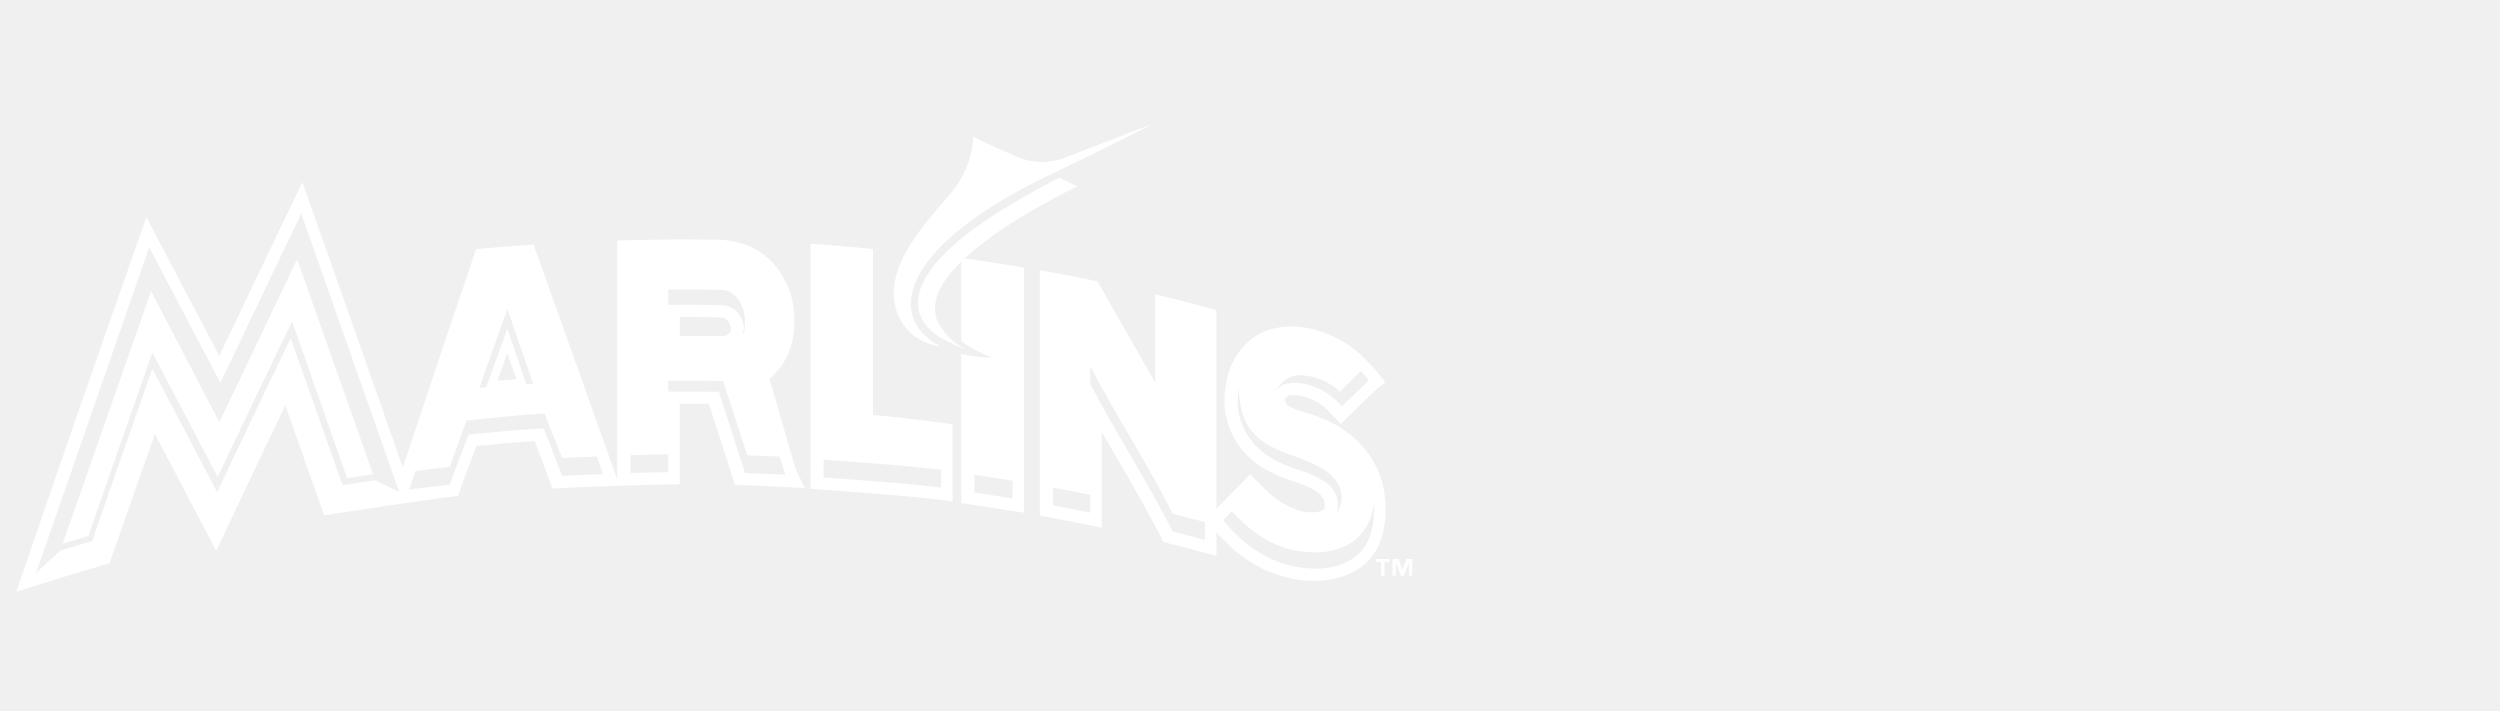
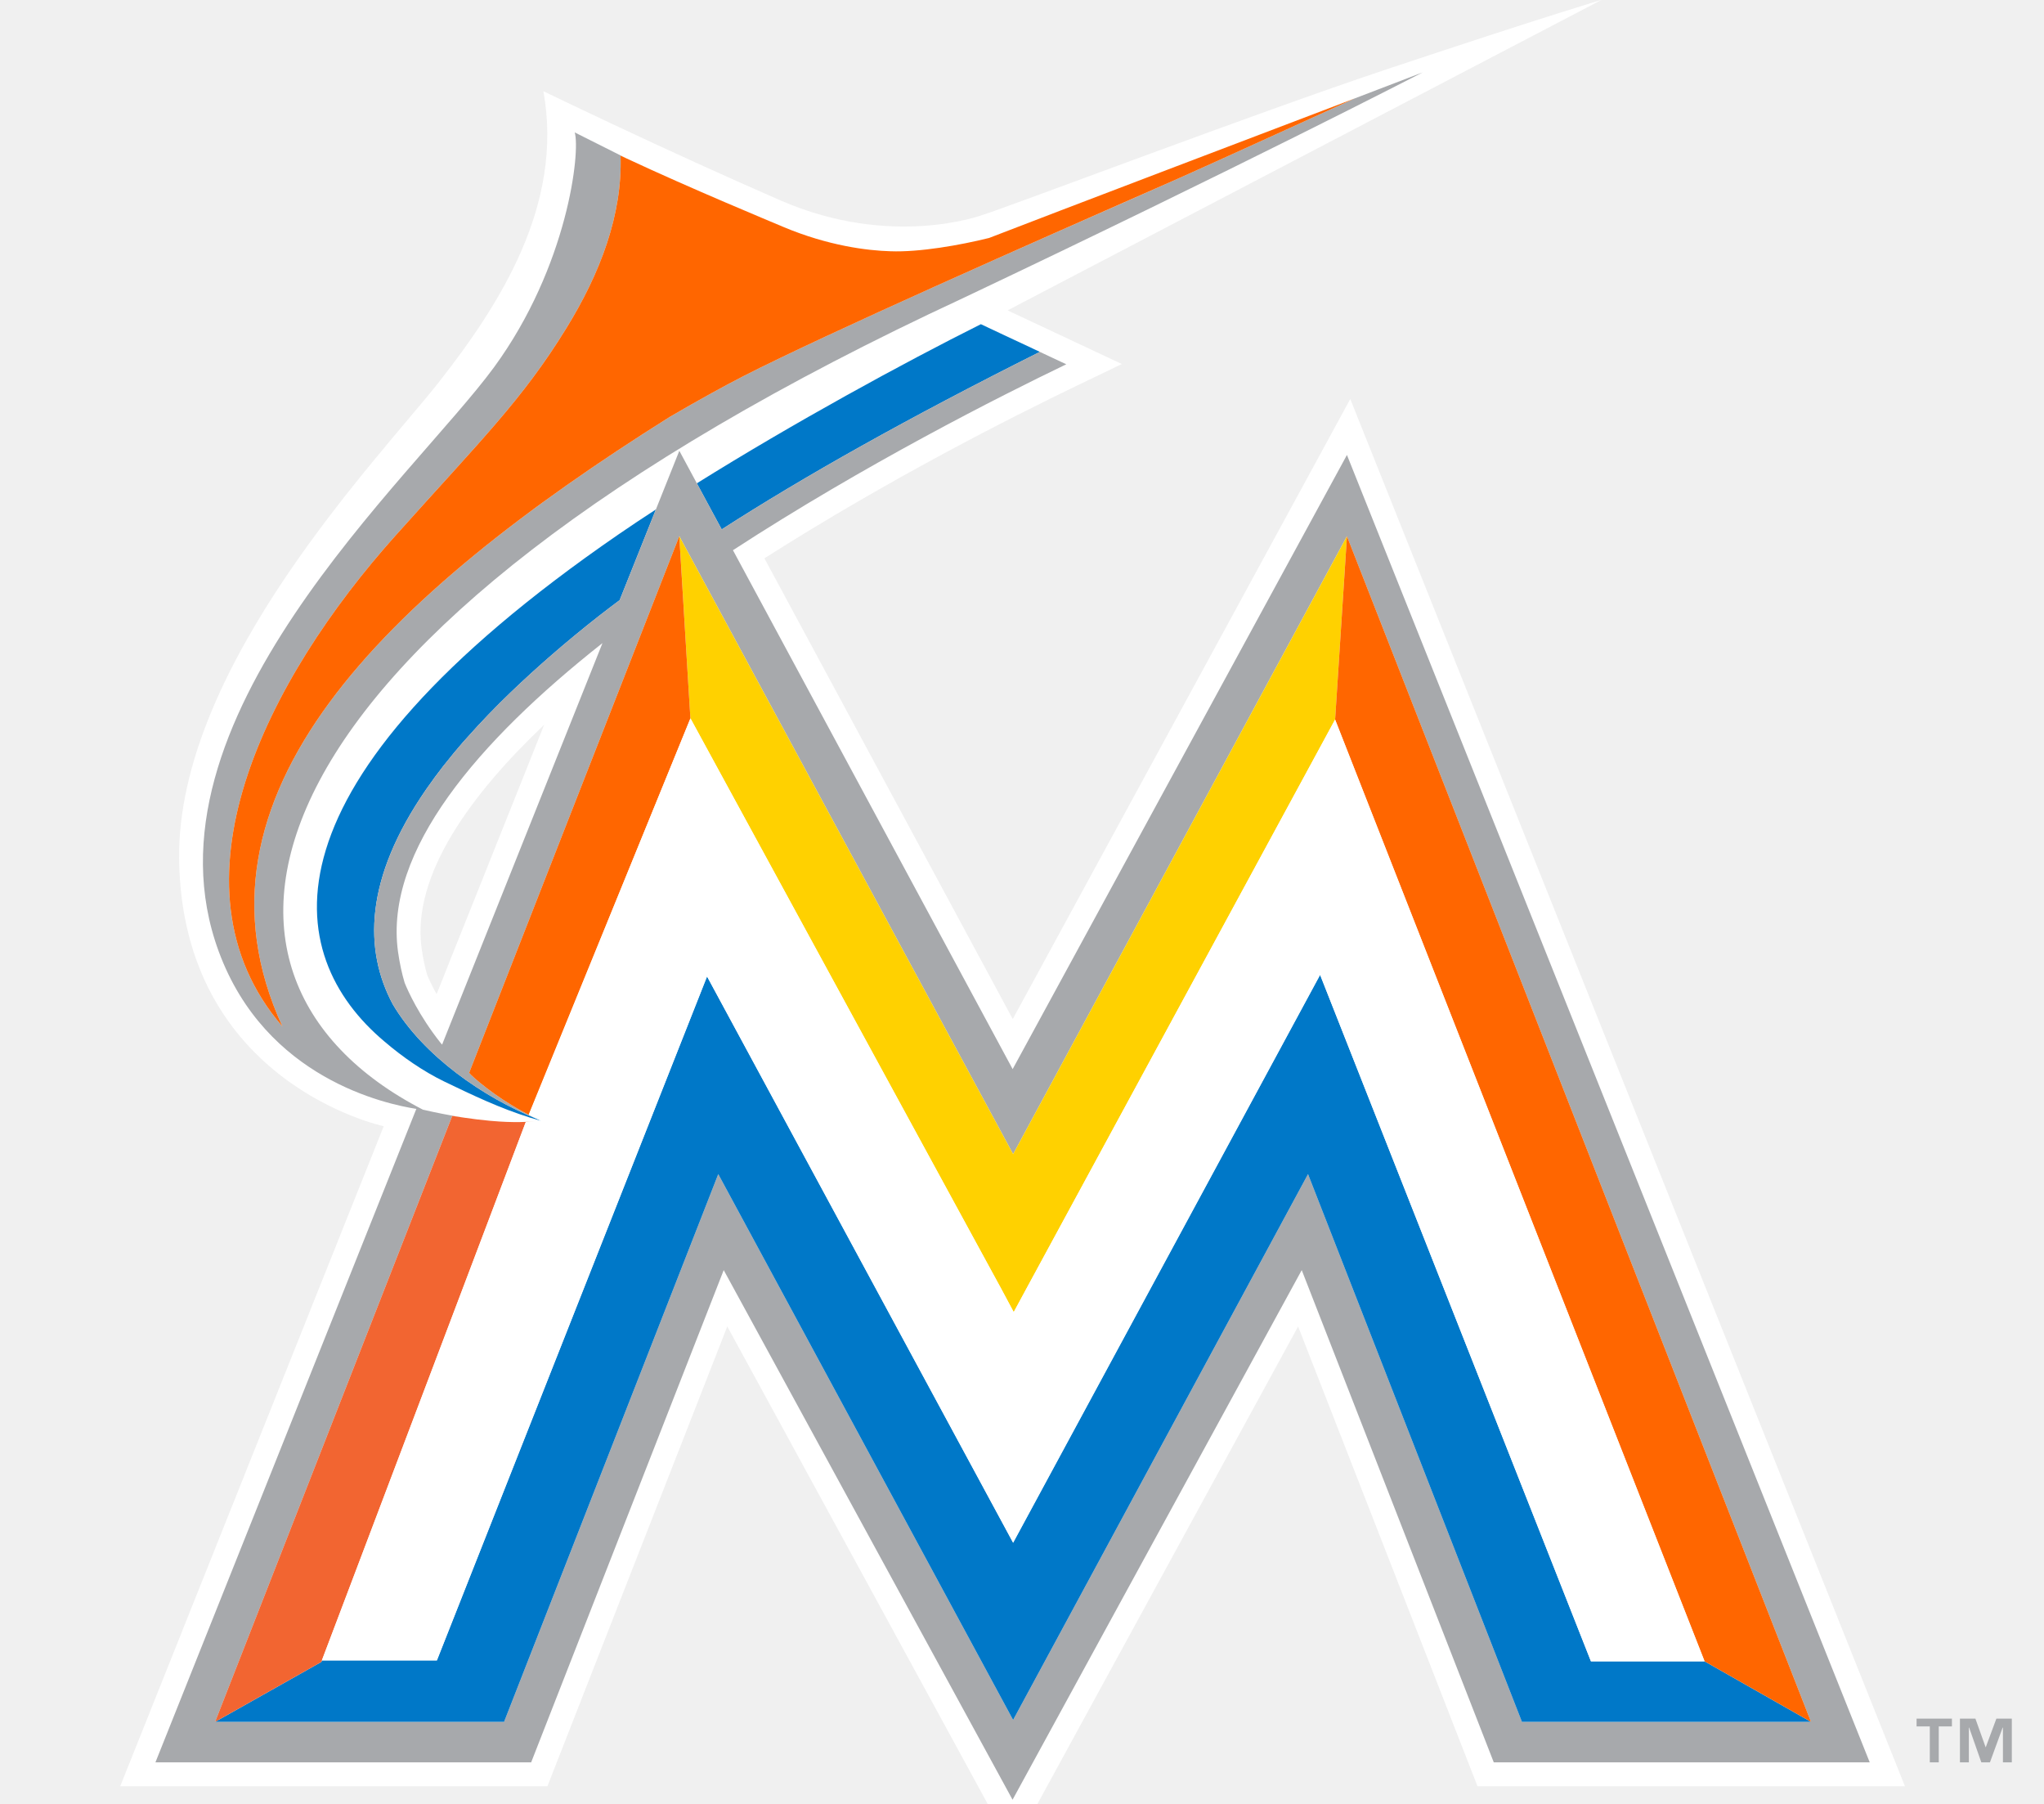
- <svg xmlns="http://www.w3.org/2000/svg" version="1.1" id="Layer_2" x="0px" y="0px" viewBox="0 0 197 56" enable-background="new 0 0 197 56" xml:space="preserve">
-   <g>
-     <g>
-       <path fill="#FFFFFF" d="M102.346,43.395c1.676,0.245,3.076,0.028,4.205-0.688C105.422,43.423,104.023,43.638,102.346,43.395" />
-       <path fill="#FFFFFF" d="M74.126,27.308c-4.41-2.29-3.261-7.977,9.043-13.744c4.589-2.197,7.707-3.823,7.707-3.823l-1.15,0.445    c0.006-0.002,0.007-0.004,0.007-0.004s-5.108,1.962-6.124,2.361c-0.015,0.007,0,0-0.005,0.001    c-0.485,0.122-1.166,0.245-1.652,0.225c-0.387-0.01-1.044-0.094-1.788-0.409c-0.222-0.094-1.509-0.631-2.601-1.145l-0.901-0.456    c0.095,0.318-0.114,2.261-1.352,3.974c-1.358,1.868-6.036,6.002-4.618,9.893C71.596,27.103,74.133,27.299,74.126,27.308" />
-       <path fill="#FFFFFF" d="M11.904,22.949l-0.024,0.063c0.008-0.02,0.016-0.042,0.024-0.062V22.949z" />
-       <path fill="#FFFFFF" d="M58.707,25.388c0,0.329-0.037,0.623-0.1,0.892C58.674,26.063,58.707,25.788,58.707,25.388" />
-       <path fill="#FFFFFF" d="M58.174,23.592c0.181,0.25,0.315,0.528,0.405,0.835C58.489,24.12,58.355,23.841,58.174,23.592" />
-       <path fill="#231F20" d="M58.562,26.286c0.027-0.087,0.049-0.184,0.064-0.293c0-0.029,0-0.058,0-0.085    C58.611,26.039,58.59,26.167,58.562,26.286" />
-       <path fill="#FFFFFF" d="M49.678,37.273c0.994-0.03,1.99-0.05,2.982-0.056v-0.005c-0.995,0.01-1.988,0.03-2.982,0.056V37.273z" />
-       <path fill="#FFFFFF" d="M58.577,36.869c0.044,0.137,0.086,0.272,0.13,0.41c1.059,0.031,2.125,0.078,3.188,0.13    c0,0-0.001-0.001-0.002-0.002c-1.06-0.056-2.128-0.096-3.186-0.131C58.663,37.139,58.621,37.005,58.577,36.869" />
-       <path fill="#FFFFFF" d="M62.75,37.084l-0.037-0.158l-0.027-0.029c-0.329-1.05-0.665-2.236-0.989-3.384    c-0.349-1.238-0.709-2.513-1.071-3.651c1.307-1.108,1.968-2.625,1.968-4.519c0-0.04-0.002-0.079-0.007-0.126    c0.003-0.037,0.005-0.073,0.005-0.109c0-1.077-0.25-2.096-0.743-3.026c-0.494-0.95-1.189-1.722-2.079-2.3    c-0.894-0.571-1.995-0.873-3.264-0.895c-0.831-0.014-1.661-0.021-2.492-0.021c-0.324,0-0.645,0.003-0.968,0.004    c-1.163,0.006-2.332,0.027-3.482,0.059l-0.923,0.024v18.318l-0.005,0.5l-0.263-0.73l-0.2-0.57    c-0.098-0.277-0.195-0.552-0.293-0.819c-1.866-5.265-3.734-10.5-5.596-15.697l-0.243-0.673l-0.126,0.009l-0.005-0.01l-0.63,0.044    c-1.008,0.072-2.038,0.152-3.15,0.251l-0.616,0.056l-0.199,0.589c-1.789,5.285-3.611,10.71-5.568,16.58    c-0.004,0.005-0.006,0.014-0.008,0.021c-2.371-6.768-4.774-13.596-7.154-20.324l-0.759-2.14c0,0-5.453,11.366-6.546,13.675    c-1.585-3.025-5.742-10.909-5.742-10.909l-0.721,2.041c-2.996,8.499-5.995,17.136-8.915,25.665l-0.615,1.801l1.797-0.573    c0.532-0.17,1.068-0.335,1.604-0.498c0,0,0.81-0.252,0.974-0.301c0.831-0.251,1.663-0.494,2.496-0.731l0.472-0.134l0.164-0.47    c1.135-3.255,2.272-6.502,3.411-9.736c1.329,2.522,2.651,5.046,3.948,7.529l0.881,1.688l0.813-1.722    c1.042-2.209,2.086-4.403,3.129-6.592c0.503-1.052,1.006-2.103,1.508-3.151c0.523,1.486,3.059,8.672,3.059,8.672l0.779-0.128    c0.832-0.136,8.111-1.221,9.184-1.339l0.599-0.065l0.195-0.574c0.316-0.935,0.634-1.756,0.97-2.626    c0.095-0.243,0.19-0.489,0.287-0.742c1.65-0.159,3.112-0.288,4.57-0.382c0.164,0.419,0.316,0.819,0.467,1.221    c0.221,0.588,0.937,2.526,0.937,2.526l0.766-0.05c1.045-0.053,2.125-0.096,3.21-0.127c0,0,4.14-0.148,5.111-0.153l0.944-0.009    v-6.352c0.52,0,1.173,0.001,1.788,0.005c0,0,0.448,0.005,0.509,0.005c0.293,0.916,0.586,1.815,0.878,2.716l0.916,2.846    l0.265,0.833l0.67,0.021c0.991,0.028,2.027,0.072,3.167,0.129l0.383,0.022l1.289,0.072L62.75,37.084z M29.567,37.845    c-0.858,0.123-1.718,0.256-2.572,0.389c-1.366-3.883-2.73-7.749-4.09-11.591c-1.936,4.018-3.867,8.065-5.793,12.146    c-1.706-3.27-3.411-6.511-5.108-9.72c-1.586,4.502-3.168,9.027-4.747,13.571c-0.838,0.239-1.673,0.488-2.507,0.743l-1.906,1.764    l8.912-25.659l0.815,1.55l-0.001,0.002l4.797,9.127l6.361-13.326v0.001l0.009-0.018l7.723,21.95L29.567,37.845z M39.982,24.327    c0.675,1.962,1.351,3.931,2.024,5.903c-0.124,0.007-0.248,0.016-0.371,0.025c-0.055,0.003-0.11,0.008-0.166,0.012    c-0.496-1.453-0.992-2.904-1.489-4.354c-0.557,1.533-1.115,3.067-1.672,4.605c-0.071,0.007-0.139,0.012-0.208,0.02    c-0.108,0.008-0.216,0.021-0.328,0.028C38.505,28.48,39.246,26.401,39.982,24.327 M40.686,29.881    c-0.502,0.037-0.999,0.077-1.493,0.116c0.264-0.724,0.788-2.172,0.788-2.172C40.018,27.93,40.686,29.881,40.686,29.881     M44.293,37.495c-0.544-1.331-0.912-2.414-1.454-3.741c-1.987,0.117-3.911,0.294-5.911,0.487c-0.524,1.396-1,2.549-1.479,3.955    c-1.067,0.116-2.137,0.243-3.207,0.384c0.166-0.488,0.326-0.98,0.491-1.467c0.906-0.116,1.813-0.221,2.716-0.323    c0.386-1.225,0.887-2.434,1.308-3.656c2.193-0.219,3.97-0.422,6.148-0.549c0.437,1.168,0.95,2.337,1.395,3.505    c0.906-0.044,1.821-0.084,2.732-0.112c0.169,0.462,0.33,0.928,0.494,1.391C46.45,37.398,45.363,37.442,44.293,37.495     M52.66,22.822v-0.002c0.336-0.003,0.671-0.005,1.007-0.006c0.416-0.002,0.83-0.001,1.244,0.002    c0.632,0.005,1.261,0.012,1.892,0.027c0.526,0.014,0.96,0.23,1.304,0.661c0.022,0.028,0.044,0.058,0.066,0.088    c0.181,0.249,0.314,0.528,0.405,0.835c0.084,0.293,0.127,0.612,0.127,0.961c0,0.4-0.031,0.674-0.098,0.892    c-0.001,0.013-0.002,0.027-0.007,0.04c0.001-0.008,0.002-0.017,0.003-0.024c0.013-0.106,0.021-0.207,0.022-0.303    c-0.015,0.109-0.037,0.206-0.064,0.293c0.028-0.119,0.049-0.247,0.064-0.378c-0.015-0.532-0.226-0.913-0.384-1.134    c-0.35-0.493-0.879-0.71-1.439-0.725c-1.38-0.032-2.759-0.041-4.143-0.026V22.822z M53.566,26.468v-1.492    c0.127-0.001,1.081,0.002,1.081,0.002c0.682,0.004,1.365,0.013,2.044,0.028c0.312,0.009,0.545,0.119,0.695,0.328    c0.157,0.22,0.223,0.461,0.2,0.738c-0.019,0.042-0.047,0.087-0.093,0.145c-0.056,0.077-0.138,0.146-0.242,0.205    c-0.143,0.045-0.301,0.068-0.51,0.068h-0.002c-0.694-0.013-1.388-0.02-2.079-0.023l-0.623-0.001    C53.881,26.467,53.722,26.467,53.566,26.468 M52.66,37.212v0.005c-0.992,0.005-1.988,0.026-2.982,0.056v-0.005v-1.403    c0.994-0.027,1.987-0.05,2.982-0.056V37.212z M61.895,37.41c-1.063-0.053-2.129-0.099-3.19-0.13    c-0.042-0.137-0.084-0.273-0.128-0.41c-0.645-2.031-1.288-3.956-1.93-5.998c-1.328-0.021-3.987-0.014-3.987-0.014v-0.135v-0.716    c0,0,2.753-0.012,4.32,0.02c0.647,1.993,1.257,3.852,1.904,5.854c0.855,0.027,1.703,0.058,2.554,0.101    c0.134,0.413,0.265,0.824,0.397,1.239c0.02,0.062,0.038,0.124,0.059,0.187h-0.002c0.001,0.001,0.001,0.002,0.001,0.002" />
-       <path fill="#FFFFFF" d="M74.245,33.324c-2.238-0.306-3.712-0.465-5.455-0.619V19.625l-0.857-0.083    c-1.005-0.096-2.017-0.184-3.006-0.255l-1.018-0.073v0.014l-0.043-0.002v19.286l1.759,0.133c3.328,0.249,5.955,0.446,8.295,0.721    l0.064,0.008l0.044,0.002l1.037,0.148v-6.088L74.245,33.324z M74.16,38.419v0.001c-0.013-0.002-0.027-0.004-0.043-0.006    c-2.465-0.291-5.222-0.492-8.715-0.753c-0.164-0.012-0.33-0.023-0.502-0.037l0,0v-1.402c3.754,0.28,5.743,0.397,9.261,0.793    V38.419z" />
-       <path fill="#FFFFFF" d="M64.9,37.624c0.172,0.013,0.338,0.026,0.502,0.037C65.236,37.649,65.068,37.635,64.9,37.624L64.9,37.624z" />
-       <path fill="#FFFFFF" d="M74.16,38.42v-0.001c-0.013-0.002-0.028-0.005-0.043-0.005C74.133,38.417,74.147,38.418,74.16,38.42" />
-       <path fill="#FFFFFF" d="M76.881,20.485l-0.868-0.124c2.751-2.566,7.168-4.84,8.89-5.678l-0.444-0.21l-0.67-0.318l-0.317-0.151    c-1.678,0.848-4.233,2.277-6.076,3.558c-7.182,4.995-5.29,8.076-2.932,9.229c0.484,0.236,0.951,0.491,1.438,0.643    c0.057,0.018,0.112,0.033,0.167,0.051c0.013,0.001,0.024,0.005,0.033,0.01c-0.006-0.005-0.008-0.005-0.015-0.009    c-0.005-0.002-0.015-0.008-0.02-0.01c-0.009-0.003-0.019-0.008-0.027-0.011c-1.524-0.703-2.12-2.039-2.227-2.309    c-0.047-0.152-0.086-0.328-0.113-0.529c-0.178-1.304,0.7-2.693,2.051-4.016v6.243c0.543,0.466,1.312,0.889,2.393,1.297    c-0.184,0.011-0.366,0.006-0.549,0c-0.736-0.032-1.425-0.192-1.844-0.254v11.751l0.812,0.116c0.958,0.139,1.939,0.293,2.914,0.456    l1.217,0.179V21.093l-0.794-0.133C78.894,20.793,77.889,20.635,76.881,20.485 M79.79,39.286L79.79,39.286    c-1.001-0.166-2-0.322-3.005-0.467v-0.005v-1.403c1.006,0.145,2.004,0.303,3.005,0.473V39.286z" />
-       <path fill="#FFFFFF" d="M76.784,38.819c1.006,0.145,2.004,0.301,3.005,0.469v-0.001c-1.001-0.166-2-0.323-3.005-0.472V38.819z" />
-       <path fill="#FFFFFF" d="M94.949,42.55v-0.001c-0.33-0.091-0.661-0.177-0.993-0.263C94.288,42.372,94.619,42.46,94.949,42.55" />
-       <path fill="#FFFFFF" d="M82.972,39.829c0.985,0.18,1.963,0.371,2.945,0.573c-0.983-0.205-1.965-0.395-2.945-0.578V39.829z" />
-       <path fill="#FFFFFF" d="M106.472,44.089c1.136-0.68,1.739-1.906,1.804-3.703C108.212,42.184,107.608,43.409,106.472,44.089" />
-       <path fill="#FFFFFF" d="M102.343,37.033c1.163,0.366,1.975,0.796,2.449,1.26c0.055,0.053,0.103,0.106,0.149,0.159    c-0.055-0.064-0.106-0.117-0.149-0.159C104.318,37.826,103.505,37.399,102.343,37.033" />
-       <path fill="#FFFFFF" d="M102.259,44.688c1.668,0.279,3.071,0.093,4.213-0.598C105.329,44.78,103.927,44.966,102.259,44.688" />
-       <path fill="#FFFFFF" d="M109.179,39.717l-0.002-0.078l-0.002-0.001c-0.085-1.586-0.61-2.993-1.56-4.175    c-1.101-1.377-2.672-2.361-4.665-2.925c-0.924-0.264-1.323-0.488-1.492-0.627c-0.117-0.095-0.189-0.201-0.189-0.395    c0.006-0.119,0.041-0.177,0.088-0.242c0.026-0.028,0.049-0.049,0.067-0.061c0.005-0.002,0.129-0.081,0.508-0.081    c0.048,0,0.098,0.002,0.141,0.005c0.142,0.008,0.301,0.026,0.471,0.054c0.956,0.226,1.74,0.703,2.395,1.458l0.672,0.728    l0.006-0.006l0.024,0.028l0.712-0.687c0.702-0.679,1.403-1.357,2.108-2.026l0.705-0.55l-0.76-0.95    c-0.152-0.187-1.149-1.209-1.149-1.209c-1.248-1.118-2.69-1.841-4.324-2.153c-0.402-0.061-0.795-0.092-1.167-0.092    c-0.058,0-0.119,0.001-0.171,0.003c-1.346,0.024-2.473,0.461-3.35,1.296c-0.921,0.885-1.487,2.05-1.679,3.461h-0.004l-0.024,0.23    c-0.02,0.188-0.037,0.378-0.041,0.553c-0.011,0.182-0.012,0.363-0.006,0.544c0.048,1.254,0.471,2.423,1.264,3.474    c0.886,1.174,2.266,2.043,4.219,2.658c1.237,0.387,1.808,0.774,2.068,1.03c0.054,0.054,0.106,0.114,0.155,0.181    c0.016,0.023,0.034,0.044,0.034,0.044l0.037,0.063c0.114,0.215,0.149,0.479,0.099,0.788c-0.022,0.051-0.073,0.116-0.216,0.182    c-0.162,0.073-0.363,0.117-0.585,0.134c-0.062,0.002-0.122,0.005-0.185,0.005c-0.214,0-0.45-0.021-0.699-0.063    c-1.216-0.302-2.374-1.046-3.44-2.211l-0.691-0.709l-0.007,0.008l-0.023-0.024l-1.401,1.421l-0.002-0.005l-0.93,0.945    c-0.112,0.115-0.222,0.227-0.334,0.339V24.431l-0.702-0.191c-1.017-0.274-1.994-0.528-2.909-0.753l-1.218-0.28v6.925l-4.544-7.964    l-0.422-0.084c0,0-1.971-0.402-2.961-0.584l-0.635-0.11l-0.526-0.1v19.338l0.779,0.144c0.925,0.167,1.882,0.355,2.924,0.57    l0.877,0.172l0.305,0.064v-7.54c0.424,0.738,0.844,1.459,1.257,2.167l0.157,0.27c1.151,1.988,2.19,3.802,3.252,5.855l0.198,0.379    l0.413,0.106c0.841,0.214,1.68,0.434,2.521,0.659l1.236,0.319v-1.855c1.792,2.046,3.857,3.295,6.163,3.695    c0.467,0.079,0.929,0.123,1.367,0.135c0.08,0.002,0.243,0.002,0.243,0.002c1.241,0,2.347-0.288,3.283-0.856    c1.429-0.853,2.193-2.365,2.269-4.491C109.189,40.189,109.188,39.954,109.179,39.717 M85.917,40.403    c-0.983-0.202-1.962-0.394-2.945-0.573v-0.004V38.42c0.98,0.181,1.963,0.373,2.945,0.575V40.403z M94.949,42.549v0.002    c-0.331-0.091-0.661-0.179-0.993-0.265c-0.514-0.135-1.027-0.267-1.542-0.4c-0.095-0.186-0.188-0.367-0.282-0.549    c-2.065-3.981-4.138-7.097-6.216-11.071v-0.23v-1.175c2.173,4.159,4.34,7.37,6.498,11.621c0.846,0.216,1.693,0.435,2.534,0.664    V42.549z M107.229,29.225c0.029,0.031,0.058,0.065,0.086,0.098c0.032,0.035,0.064,0.07,0.094,0.102    c0.066,0.074,0.13,0.148,0.194,0.222c0.011,0.013,0.022,0.028,0.032,0.04c0.079,0.094,0.156,0.186,0.231,0.282    c-0.001,0.001-0.001,0.002-0.001,0.002v0.002c-0.708,0.674-1.416,1.358-2.125,2.045c-0.789-0.91-1.764-1.503-2.93-1.771    c-0.865-0.141-1.484-0.084-1.858,0.163c-0.045,0.028-0.087,0.06-0.127,0.091c-0.017,0.014-0.033,0.03-0.048,0.045    c-0.014,0.013-0.03,0.027-0.044,0.041c-0.059,0.06-0.113,0.128-0.159,0.195v-0.001c0.082-0.297,0.87-1.422,2.26-1.189    c0.974,0.129,1.864,0.441,2.745,1.274c0.552-0.547,1.1-1.095,1.646-1.639C107.227,29.227,107.229,29.226,107.229,29.225     M102.343,37.033c-1.722-0.54-2.975-1.299-3.747-2.323c-0.722-0.957-1.081-2.011-1.072-3.156c0.001-0.076,0.002-0.152,0.007-0.229    c0.002-0.093,0.008-0.181,0.014-0.27c0.001-0.009,0.001-0.019,0.002-0.028c0.006-0.077,0.013-0.151,0.021-0.226    c0.002-0.021,0.005-0.043,0.007-0.065c0.005-0.042,0.01-0.086,0.015-0.128c0,0.002,0.001,0.006,0.002,0.009    c0.08,0.967,0.21,2.101,0.77,2.972c0.716,1.119,1.853,1.742,3.569,2.339c1.136,0.393,2.115,0.841,2.63,1.23    c1.379,1.044,1.374,2.375,0.795,3.254c0.008-0.038,0.014-0.074,0.022-0.112c0.181-0.939-0.17-1.536-0.438-1.849    c-0.045-0.055-0.094-0.106-0.149-0.159C104.318,37.83,103.505,37.401,102.343,37.033 M106.472,44.089    c-1.143,0.692-2.545,0.878-4.213,0.598c-2.196-0.38-4.153-1.596-5.879-3.691c0,0,0,0,0.002-0.001h-0.002    c0.226-0.234,0.452-0.464,0.68-0.694c0.001,0,0.002,0,0.004,0.001c1.564,1.664,3.2,2.766,5.13,3.103    c1.665,0.277,3.073,0.091,4.212-0.6c0.981-0.584,1.679-1.695,1.866-3.107c0-0.002,0.002-0.007,0.002-0.012    c0.002,0.027,0.002,0.055,0.004,0.081v0.012c0.008,0.199,0.009,0.401,0,0.607C108.212,42.184,107.608,43.409,106.472,44.089" />
-       <path fill="#FFFFFF" d="M98.595,34.708c-0.722-0.958-1.081-2.009-1.072-3.154c-0.009,1.145,0.35,2.2,1.072,3.156    c0.772,1.024,2.025,1.784,3.747,2.323C100.621,36.493,99.367,35.732,98.595,34.708" />
-       <path fill="#FFFFFF" d="M100.953,30.406c-0.046,0.03-0.087,0.063-0.127,0.095c0.04-0.03,0.08-0.063,0.127-0.093    c0.374-0.244,0.993-0.301,1.858-0.16C101.946,30.104,101.328,30.162,100.953,30.406" />
-       <path fill="#FFFFFF" d="M102.811,30.248c1.166,0.267,2.14,0.86,2.93,1.771c0.709-0.687,1.417-1.371,2.126-2.045l-0.001-0.002    c-0.709,0.677-1.421,1.358-2.125,2.044C104.952,31.106,103.977,30.515,102.811,30.248" />
-       <path fill="#FFFFFF" d="M96.382,40.996c-0.002,0-0.002,0-0.002,0c1.726,2.095,3.683,3.311,5.879,3.692    C100.064,44.304,98.107,43.088,96.382,40.996" />
-       <path fill="#FFFFFF" d="M29.397,37.367L29.397,37.367c-0.681,0.099-1.365,0.2-2.046,0.306    C28.033,37.566,28.718,37.466,29.397,37.367" />
-       <path fill="#FFFFFF" d="M23.407,20.442l-6.12,12.823L11.904,22.95c-0.008,0.02-0.016,0.042-0.024,0.063L4.937,42.85    c0.323-0.1,0.649-0.199,0.978-0.297c0.008-0.002,0.017-0.005,0.027-0.007c0.337-0.102,0.679-0.202,1.017-0.302    c1.674-4.842,3.358-9.662,5.045-14.457c1.709,3.237,3.426,6.5,5.151,9.801c1.949-4.122,3.898-8.213,5.855-12.268    c1.444,4.091,2.89,8.209,4.341,12.353c0.681-0.107,1.367-0.209,2.046-0.306L23.41,20.421L23.407,20.442z" />
-     </g>
-     <polyline fill="#FFFFFF" points="108.431,44.283 108.828,44.283 108.828,45.36 109.096,45.36 109.096,44.283 109.492,44.283    109.492,44.049 108.431,44.049 108.431,44.283  " />
-     <polyline fill="#FFFFFF" points="110.828,44.049 110.508,44.904 110.503,44.904 110.198,44.049 109.731,44.049 109.731,45.36    110,45.36 110,44.317 110.009,44.317 110.374,45.36 110.632,45.36 111.012,44.317 111.022,44.317 111.022,45.36 111.289,45.36    111.289,44.049 110.828,44.049  " />
-   </g>
+ <svg xmlns="http://www.w3.org/2000/svg" viewBox="-40 0 680 600">
+   <path d="M409.203 132.717L296.924 338.948l-82.619-153.244c41.216-26.254 82.396-47.062 103.865-57.392l15.043-7.229-38.022-17.848L492.719 0s-16.728 4.826-72.086 23.287c-42.345 14.126-125.642 45.742-133.999 48.291 0 0-30.045 11.13-66.833-4.855-38.201-16.59-79.023-36.386-79.023-36.386 6.852 37.855-14.637 71.071-34.645 96.607-19.346 24.688-87.397 94.643-86.54 158.918.999 74.562 68.071 88.724 68.071 88.724L0 594.12h142.122l59.831-152.927 94.902 173.974 95.003-173.969 59.677 152.923h142.207L409.203 132.717zM105.245 330.659c-1.547-2.793-2.561-5.029-3.134-6.397-.775-2.647-1.38-5.549-1.847-8.832-3.377-24.59 16.862-51.652 40.77-74.363l-35.789 89.592z" fill="#fff" />
+   <path d="M200.094 176.088c27.427-17.645 61.56-36.861 105.845-59.048h.012l-13.318-6.239-6.312-2.971c-25.925 12.965-62.364 32.863-94.496 52.927l8.269 15.331m-60.091 196.709c-.755-.333-1.53-.71-1.53-.71-17.406-6.973-37.62-20.782-47.829-38.087-9.58-17.966-9.535-41.59 11.244-71.615.057-.102.138-.183.203-.28a170.121 170.121 0 0 1 5.427-7.367c.195-.251.438-.507.625-.759a184.84 184.84 0 0 1 5.91-7.148c.361-.414.796-.852 1.165-1.283a259.687 259.687 0 0 1 14.763-15.352c8.658-8.289 18.177-16.606 29.039-25.142a444.135 444.135 0 0 1 7.132-5.447l12.056-30.163c-4.266 2.785-8.455 5.553-12.417 8.285C44.273 261.321 53.584 317.638 87.957 346.465c6.016 5.147 12.908 9.9 19.837 13.261 9.567 4.619 18.643 8.922 28.304 11.93 1.12.333 2.22.625 3.312.97l.56.171h.033" fill="#0078c8" />
+   <path d="M408.101 151.325L296.889 355.6l-93.051-172.594c43.704-28.434 88.631-51.133 110.895-61.837l-8.796-4.128c-44.285 22.187-78.414 41.403-105.841 59.048l-14.097-26.149-19.845 49.667a430.154 430.154 0 0 0-7.132 5.447c-10.862 8.528-20.385 16.854-29.039 25.138a258.598 258.598 0 0 0-14.767 15.356c-.369.43-.8.869-1.165 1.283a187.583 187.583 0 0 0-5.91 7.144c-.187.256-.43.507-.621.763a166.565 166.565 0 0 0-5.427 7.371c-.065.094-.146.179-.199.276-20.782 30.025-20.827 53.649-11.248 71.611 10.208 17.304 30.419 31.117 47.824 38.091-.211-.118-.463-.215-.674-.345-.637-.292-1.895-.946-1.895-.946-.341-.162-.666-.345-.978-.515a156.21 156.21 0 0 0-.99-.54c-9.547-5.204-16.784-11.552-17.864-12.896l69.918-178.487.012.008L297.047 383.88 408.1 178.367 562.477 572.71h-96.152l-71.168-182.177-98.109 181.552-98.097-181.552-.921 2.395v-.033L127.705 572.71h-96.14l78.885-201.547c1.218.203 2.5.365 3.759.56-4.863-.783-9.478-1.701-13.306-2.594-.049 0-.106-.008-.146-.008C13.401 324.04 36.286 212.402 280.36 99.17c91.058-43.156 152.915-75.081 152.915-75.081l-26.137 10.006c2.115-.816 3.479-1.336 3.479-1.336s-50.215 22.926-58.853 26.717c-49.842 21.887-116.712 51.477-144.492 65.656-5.529 2.817-14.499 7.712-24.464 13.541-94.696 59.49-164.143 126.133-128.857 202.74-40.421-46.936-4.977-115.819 37.774-163.432 28.523-31.864 42.04-45.024 56.584-68.656 11.447-18.53 18.778-37.981 18.14-57.546.637.292 1.311.601 1.961.901l-17.215-8.642c1.936 6.288-2.224 44.443-26.818 78.089C97.465 158.843 4.604 240.025 32.766 316.466c15.616 42.397 55.789 50.787 65.79 52.375 0 0-.036-.021-.044-.021L11.708 586.182h124.996l64.061-163.728 96.095 176.157 96.201-176.157 63.89 163.728h125.074L408.101 151.325M107.077 347.453c-.167-.171-.373-.422-.524-.605-7.245-9.153-10.838-17.259-11.925-19.934-.913-3.02-1.66-6.446-2.224-10.403-4.607-33.565 26.745-70.02 68.027-102.606l-53.354 133.548z" fill="#a7a9ac" />
+   <path d="M123.085 372.797c1.051.097 2.07.171 3.117.24-1.046-.07-2.065-.155-3.117-.24m15.531.107c.166-.012.333-.033.471-.041-2.708.28-5.419.373-8.139.353 2.55.033 5.119-.073 7.668-.312" fill="#a7a9ac" />
+   <path d="M148.311 109.328c-14.544 23.628-28.061 36.792-56.588 68.652-42.75 47.613-78.199 116.496-37.77 163.436-35.29-76.612 34.157-143.25 128.857-202.748 9.965-5.821 18.936-10.716 24.464-13.537 27.781-14.174 94.642-43.769 144.488-65.652 8.642-3.795 58.857-26.717 58.857-26.717s-1.364.515-3.483 1.331c-17.519 6.657-100.041 38.038-118.051 45.044-.272.126 0 0-.093.028-9.567 2.375-23.125 4.778-32.786 4.404-7.66-.211-20.702-1.835-35.497-8.045-4.432-1.891-30.476-12.632-52.297-22.841-.65-.304-1.323-.609-1.961-.905.637 19.569-6.694 39.012-18.14 57.55" fill="#f60" />
+   <path fill="#ffd100" d="M189.696 238.931l103.519 189.962 4.031 7.53 4.071-7.53 102.854-189.577v.037l3.933-60.988-111.057 205.508-111.049-205.508 2.825 46.663.861 13.923z" />
+   <path fill="#0078c8" d="M489.272 552.577l-90.1-228.329-102.127 188.87-101.827-188.343-89.873 227.493h-38.22l-.215.512-35.347 19.926h96.136l71.253-182.177 98.093 181.552 98.109-181.552 71.168 182.177h96.156l-35.395-20.129z" />
+   <path d="M189.685 238.952l-.861-13.923-2.837-46.676-69.918 178.491c1.08 1.344 8.317 7.696 17.864 12.896.325.175.658.357.986.54.317.171.642.353.974.516l53.792-131.844" fill="#f60" />
+   <path d="M31.562 572.707l35.351-19.926.207-.519h-.04l67.84-179.064c1.08-.057 2.578-.191 3.698-.296-2.553.24-5.119.345-7.672.317a87.565 87.565 0 0 1-4.741-.182c-1.047-.069-2.07-.142-3.117-.24-3.061-.28-6.012-.645-8.881-1.076-1.254-.191-2.541-.353-3.754-.556L31.562 572.707" fill="#f26531" />
+   <path fill="#f60" d="M527.083 552.577l35.395 20.129-154.372-394.339-3.937 60.988z" />
+   <path d="M134.919 373.194l-67.84 179.072h38.265l89.877-227.493 101.827 188.351 102.123-188.879 90.104 228.329h37.807l-122.91-313.221v-.037L301.318 428.894l-4.075 7.53-4.031-7.53-103.52-189.963-.008.02-53.787 131.844s1.258.657 1.895.95c.727.345 1.453.718 2.208 1.047h-.032c-.094 0-.43.028-.881.069-.138.008-.304.032-.471.045-1.12.106-2.618.232-3.697.288" fill="#fff" />
+   <path d="M629.295 571.63v14.556h-2.959v-11.581h-.089l-4.234 11.581h-2.862l-4.059-11.581h-.089v11.581h-2.967V571.63h5.139l3.398 9.498h.061l3.527-9.498h5.134zm-31.681 2.602h4.396v11.954h2.979v-11.954h4.38v-2.602h-11.755v2.602z" fill="#a7a9ac" />
</svg>
